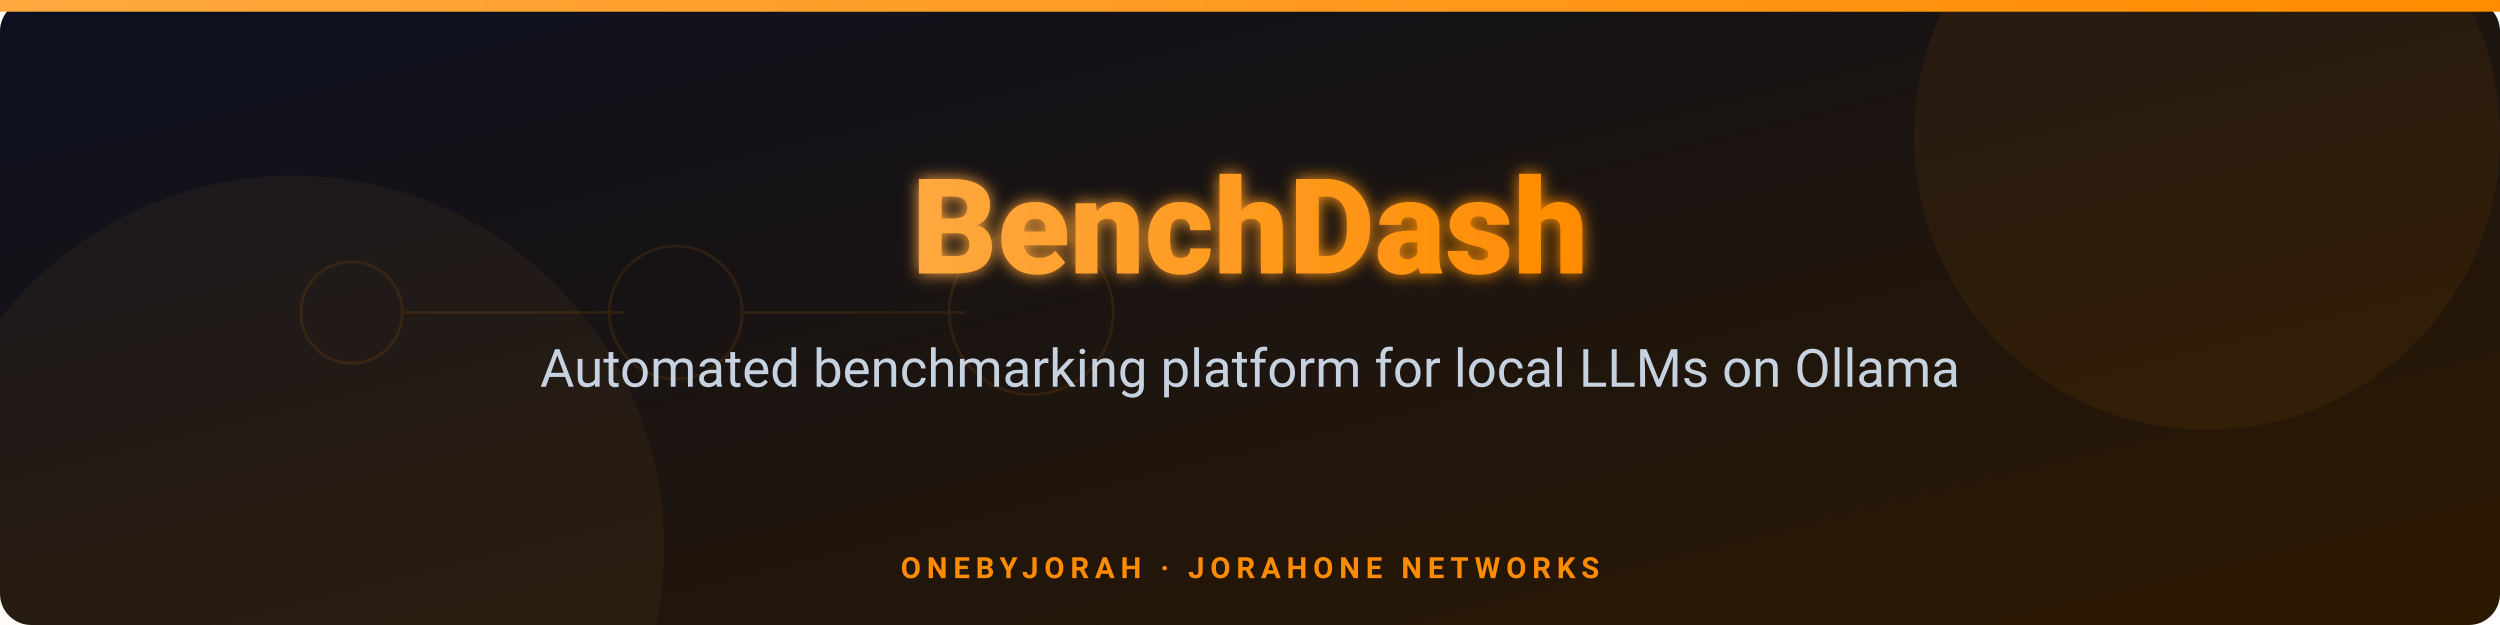
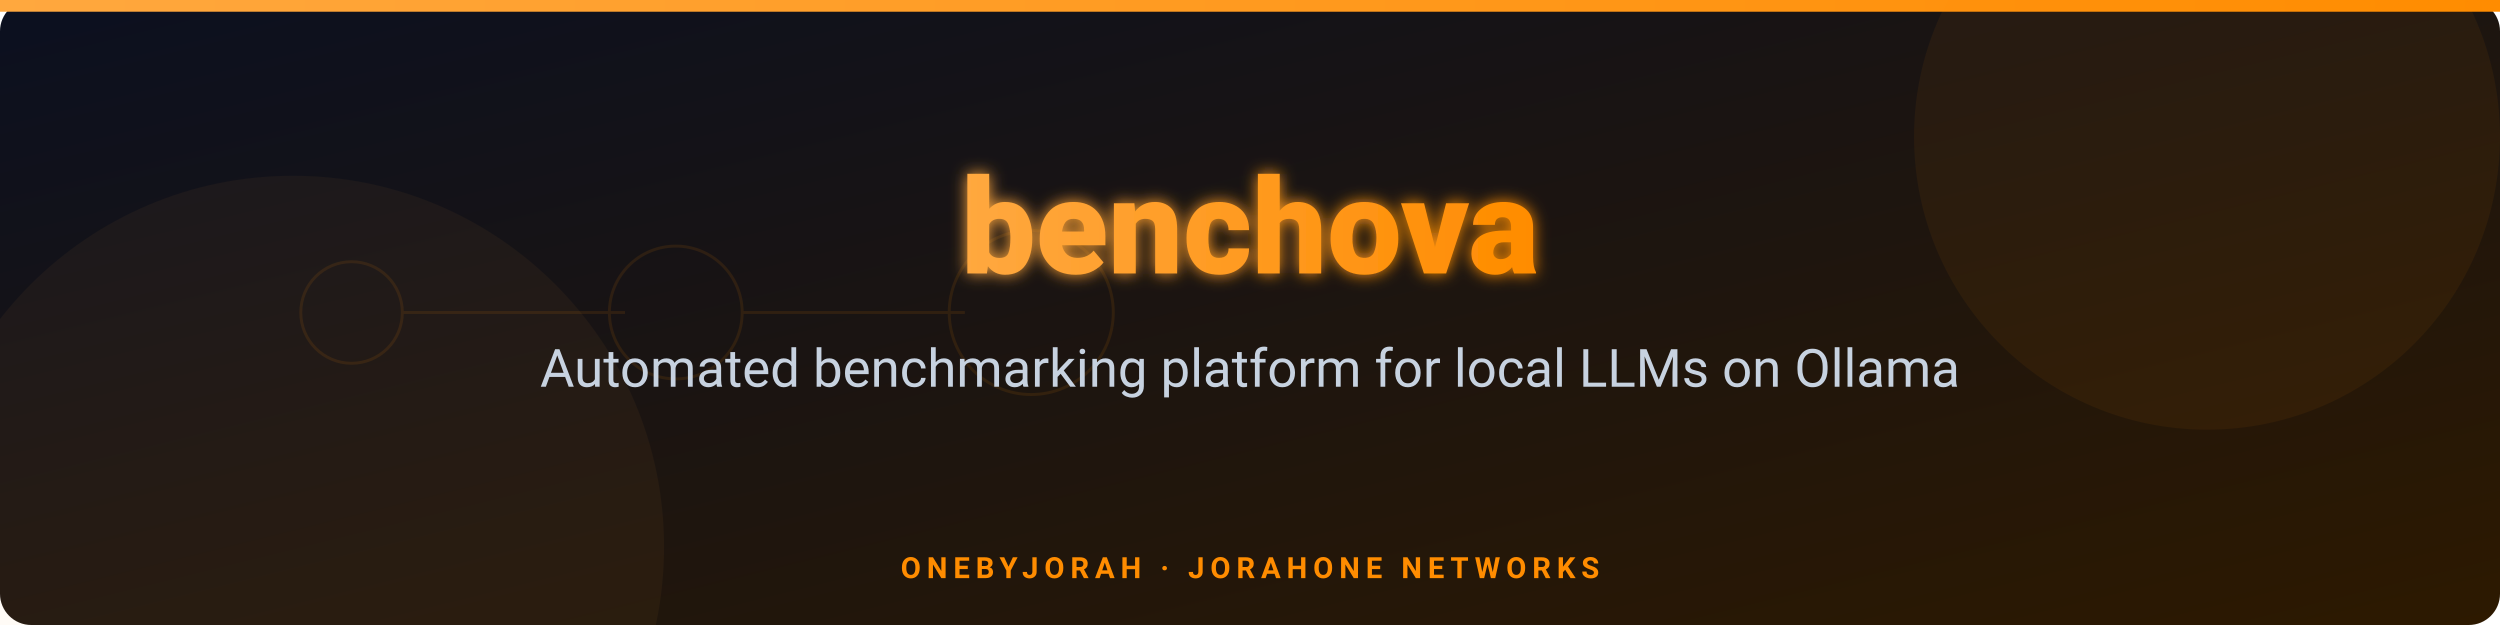
- <svg xmlns="http://www.w3.org/2000/svg" viewBox="0 0 1280 320" width="1280" height="320" role="img" aria-label="BenchDash">
+ <svg xmlns="http://www.w3.org/2000/svg" viewBox="0 0 1280 320" width="1280" height="320" role="img" aria-label="benchova">
  <defs>
    <linearGradient id="bg" x1="0%" y1="0%" x2="100%" y2="100%">
      <stop offset="0%" stop-color="#0b1020" />
      <stop offset="100%" stop-color="#2d1900" />
    </linearGradient>
    <linearGradient id="accent" x1="0%" y1="0%" x2="100%" y2="0%">
      <stop offset="0%" stop-color="#ffa83f" />
      <stop offset="100%" stop-color="#ff8c00" />
    </linearGradient>
    <filter id="glow" x="-20%" y="-20%" width="140%" height="140%">
      <feGaussianBlur stdDeviation="4" result="b" />
      <feComposite in="SourceGraphic" in2="b" operator="over" />
    </filter>
  </defs>
  <rect width="1280" height="320" rx="16" fill="url(#bg)" />
  <rect x="0" y="0" width="1280" height="6" fill="url(#accent)" />
  <circle cx="1130" cy="70" r="150" fill="#ff8c00" opacity="0.06" />
  <circle cx="150" cy="280" r="190" fill="#ffa83f" opacity="0.05" />
  <g opacity="0.10" stroke="#ff8c00" stroke-width="1.5" fill="none">
    <circle cx="180" cy="160" r="26" />
    <line x1="206" y1="160" x2="320" y2="160" />
    <circle cx="346" cy="160" r="34" />
    <line x1="380" y1="160" x2="494" y2="160" />
    <circle cx="528" cy="160" r="42" />
  </g>
-   <text x="640" y="140" font-family="-apple-system,BlinkMacSystemFont,Segoe UI,Roboto,Helvetica,Arial,sans-serif" font-size="68" font-weight="800" fill="url(#accent)" text-anchor="middle" filter="url(#glow)">BenchDash</text>
+   <text x="640" y="140" font-family="-apple-system,BlinkMacSystemFont,Segoe UI,Roboto,Helvetica,Arial,sans-serif" font-size="68" font-weight="800" fill="url(#accent)" text-anchor="middle" filter="url(#glow)">benchova</text>
  <text x="640" y="198" font-family="-apple-system,BlinkMacSystemFont,Segoe UI,Roboto,Helvetica,Arial,sans-serif" font-size="27" fill="#c7d2e0" text-anchor="middle">Automated benchmarking platform for local LLMs on Ollama</text>
  <text x="640" y="252" font-family="-apple-system,BlinkMacSystemFont,Segoe UI,Roboto,Helvetica,Arial,sans-serif" font-size="18" fill="#ffa83f" opacity="0.85" text-anchor="middle" />
  <text x="640" y="296" font-family="-apple-system,BlinkMacSystemFont,Segoe UI,Roboto,Helvetica,Arial,sans-serif" font-size="15" font-weight="600" fill="#ff8c00" letter-spacing="3" text-anchor="middle">ONEBYJORAH  ·  JORAHONE NETWORKS</text>
</svg>
